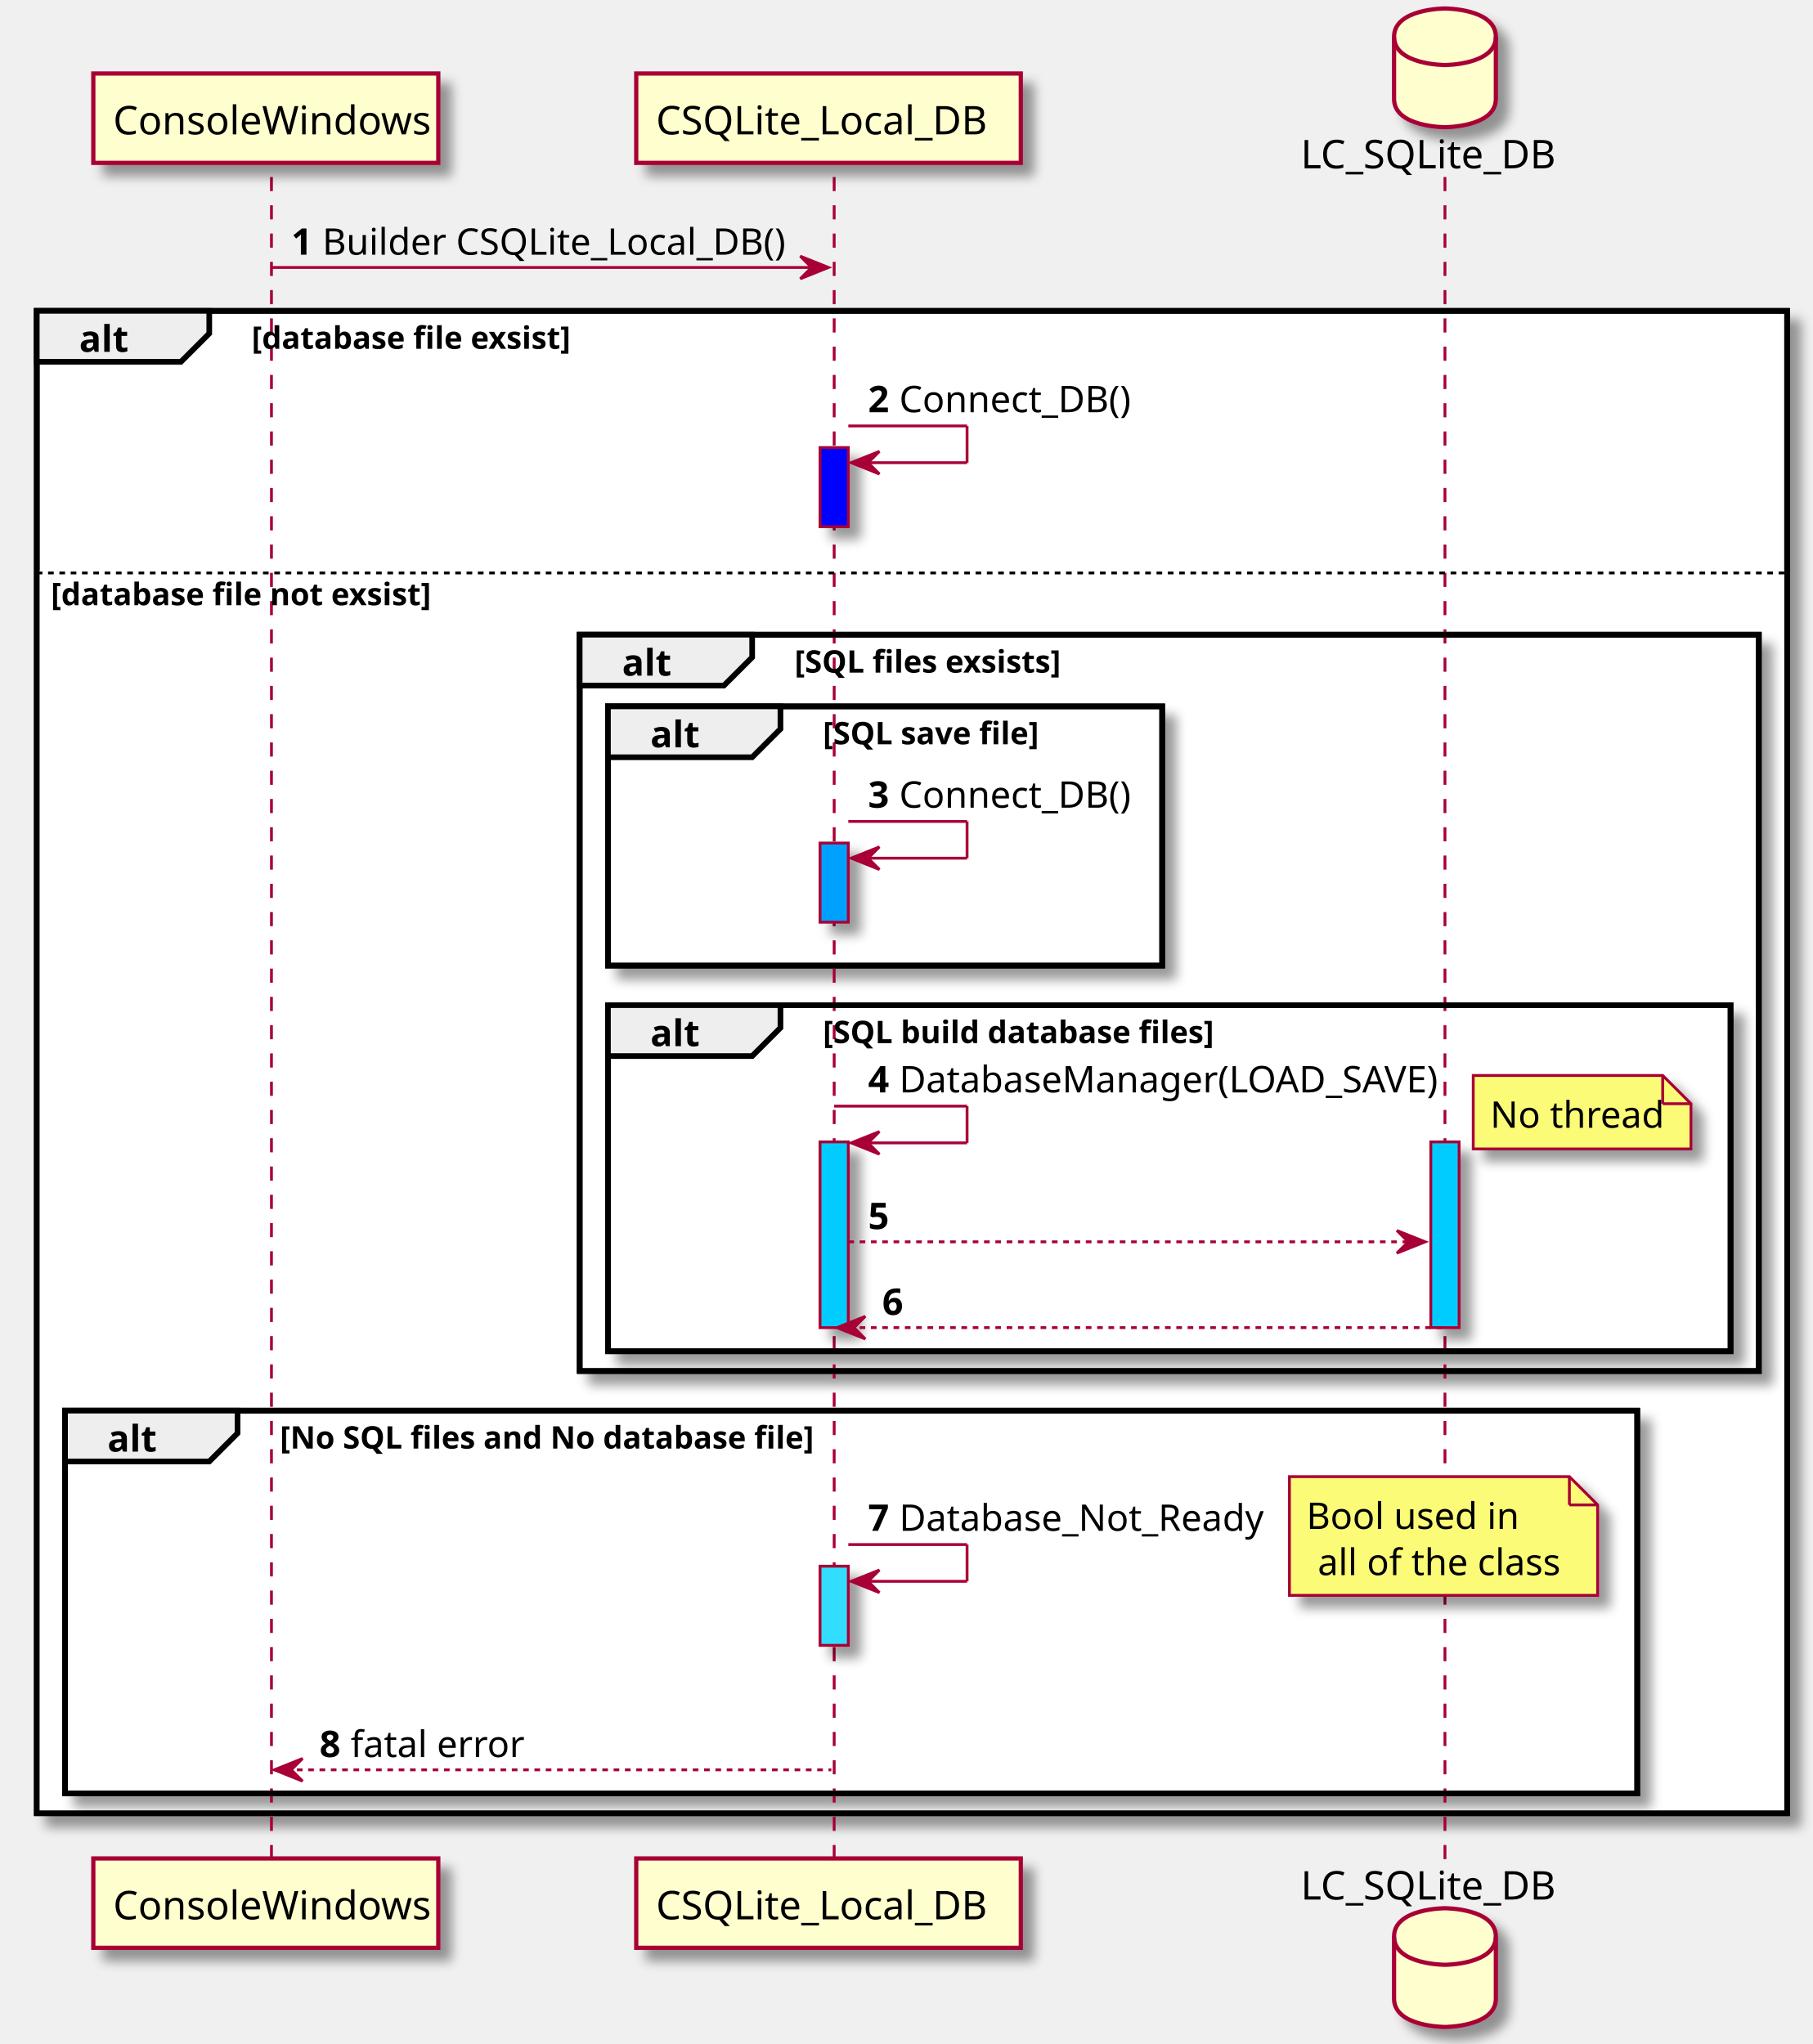
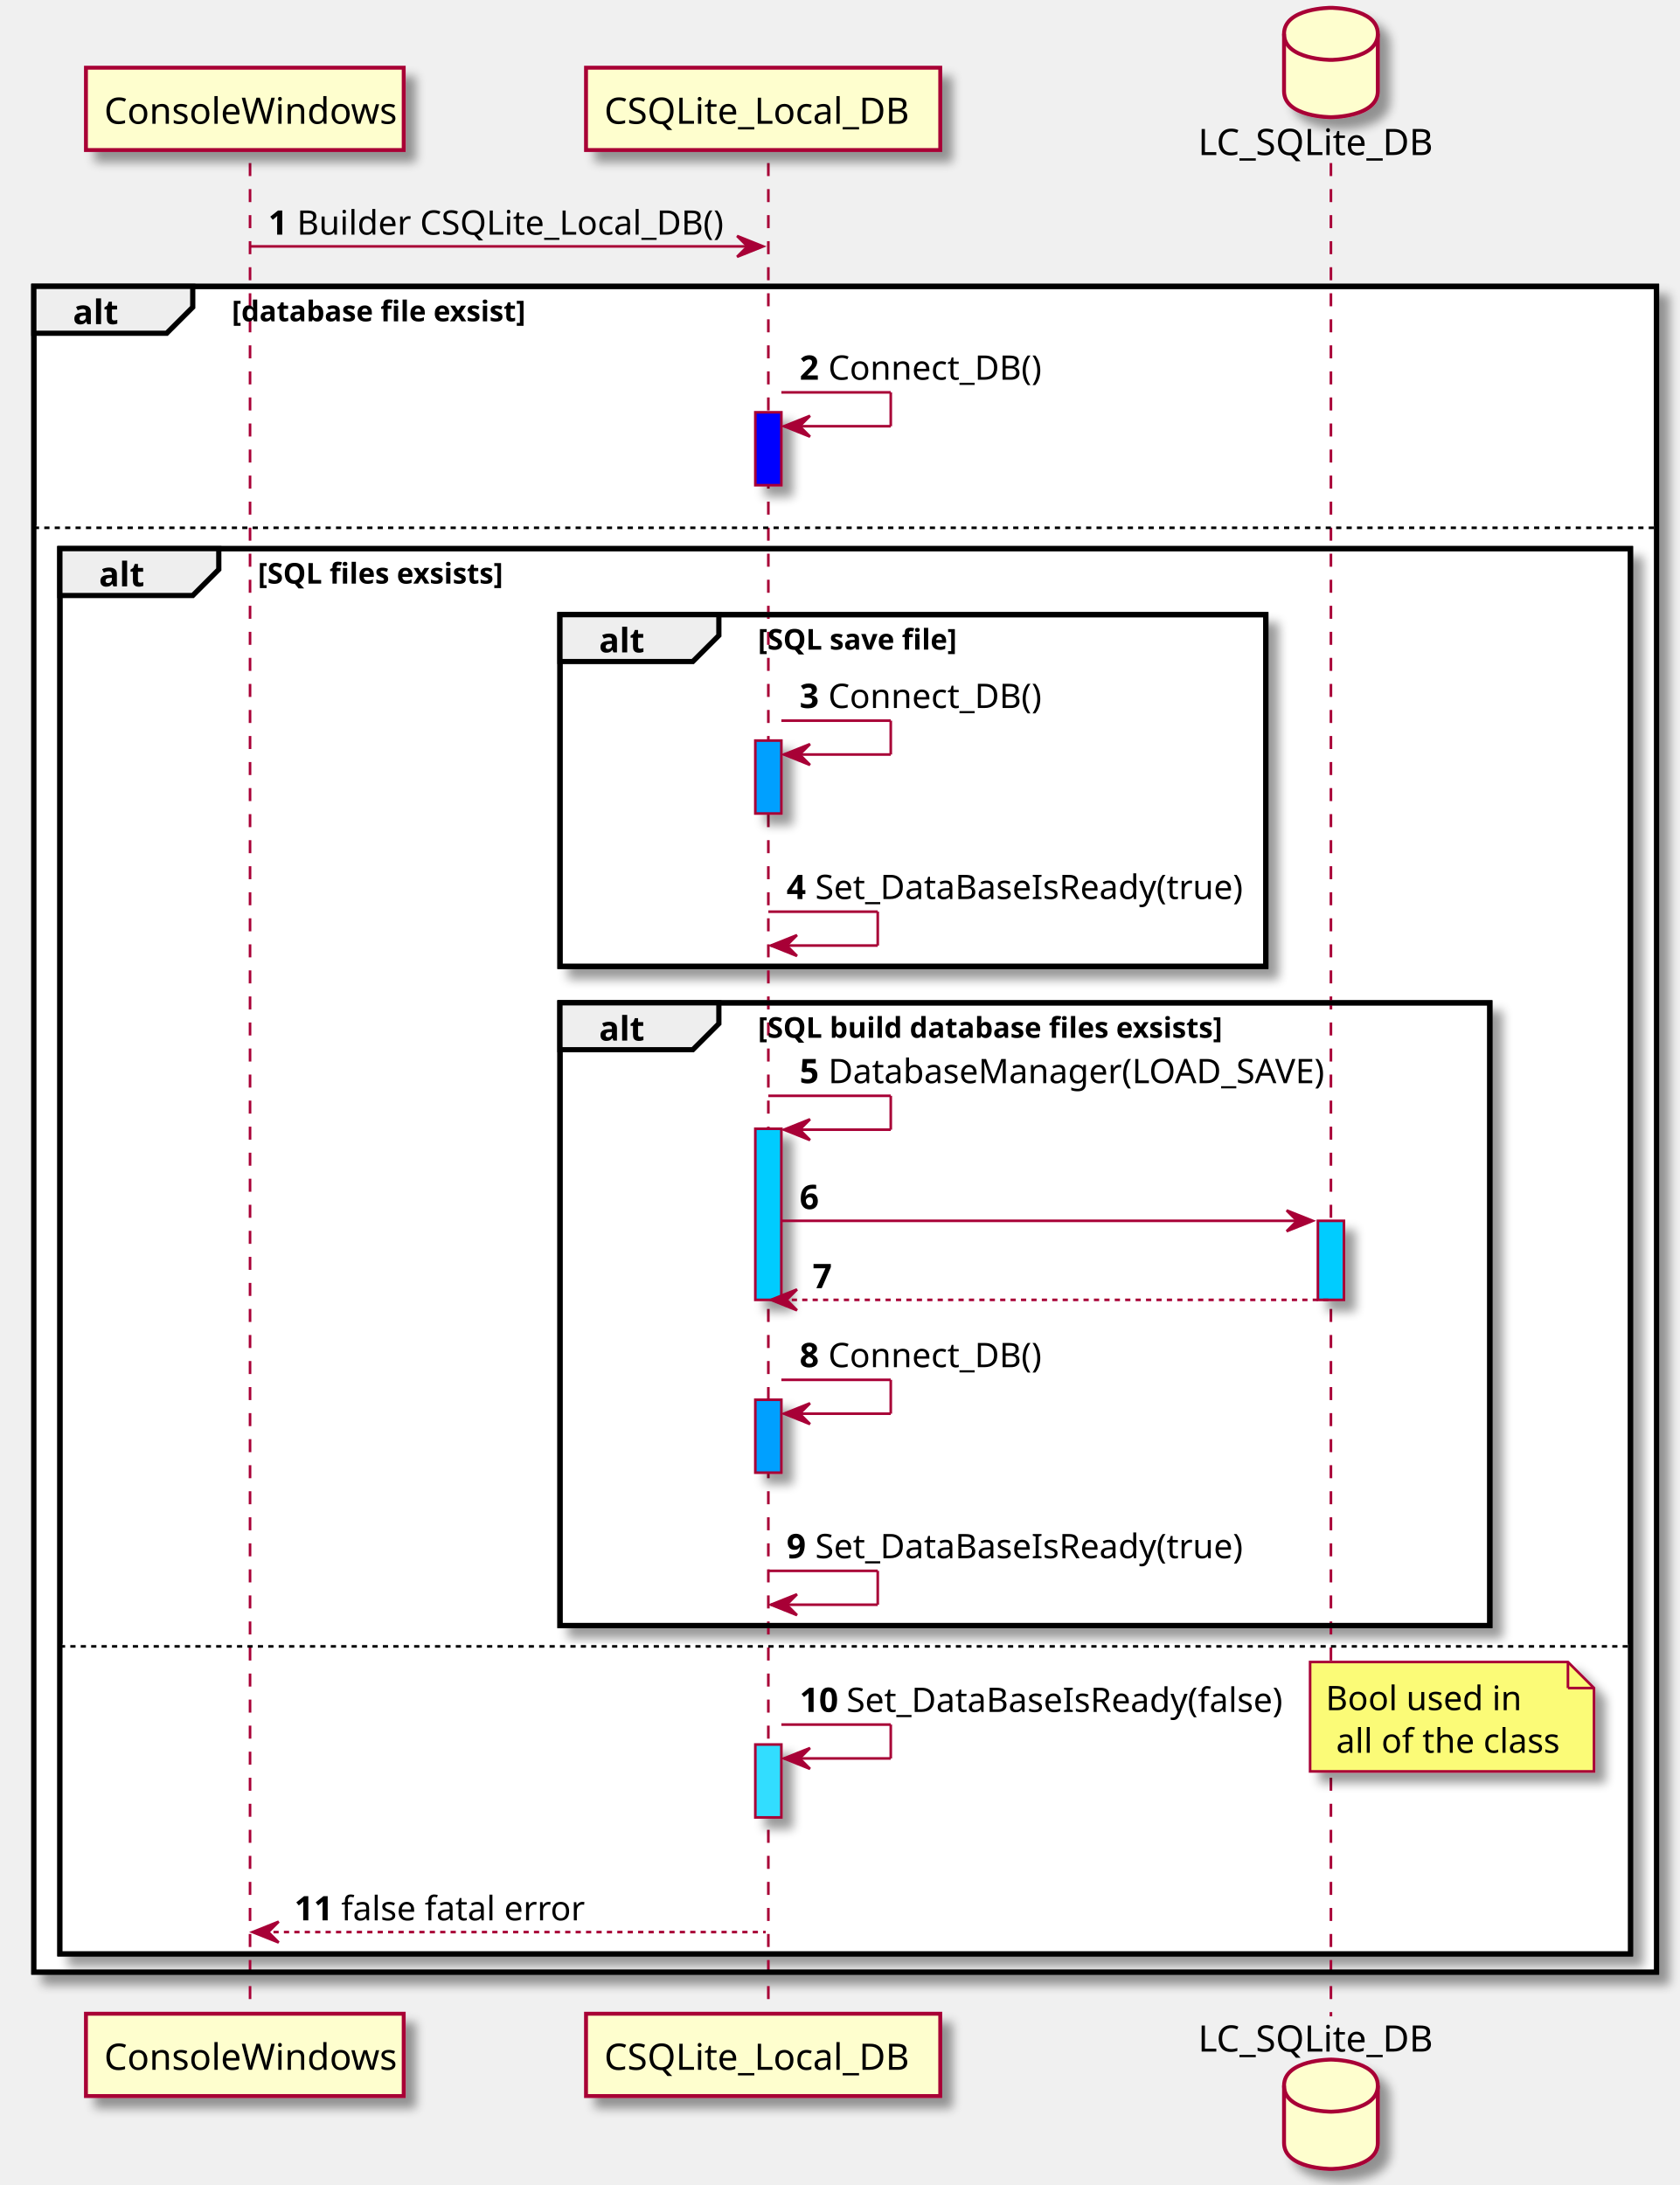
- <svg xmlns="http://www.w3.org/2000/svg" height="723px" style="width:641px;height:723px;" version="1.1" viewBox="0 0 641 723" width="641px">
+ <svg xmlns="http://www.w3.org/2000/svg" height="839px" style="width:645px;height:839px;" version="1.1" viewBox="0 0 645 839" width="645px">
  <defs>
    <filter height="300%" id="f1" width="300%" x="-1" y="-1">
      <feGaussianBlur result="blurOut" stdDeviation="2.0" />
      <feColorMatrix in="blurOut" result="blurOut2" type="matrix" values="0 0 0 0 0 0 0 0 0 0 0 0 0 0 0 0 0 0 .4 0" />
      <feOffset dx="4.0" dy="4.0" in="blurOut2" result="blurOut3" />
      <feBlend in="SourceGraphic" in2="blurOut3" mode="normal" />
    </filter>
  </defs>
  <g>
    <rect fill="#0000FF" filter="url(#f1)" height="28" style="stroke: #A80036; stroke-width: 1.0;" width="10" x="290" y="158.312" />
-     <rect fill="#00A0FF" filter="url(#f1)" height="28" style="stroke: #A80036; stroke-width: 1.0;" width="10" x="290" y="298.203" />
-     <rect fill="#00CCFF" filter="url(#f1)" height="65.703" style="stroke: #A80036; stroke-width: 1.0;" width="10" x="290" y="403.906" />
-     <rect fill="#30DDFF" filter="url(#f1)" height="28" style="stroke: #A80036; stroke-width: 1.0;" width="10" x="290" y="553.988" />
-     <rect fill="#00CCFF" filter="url(#f1)" height="65.703" style="stroke: #A80036; stroke-width: 1.0;" width="10" x="506" y="403.906" />
-     <rect fill="#FFFFFF" filter="url(#f1)" height="531.406" style="stroke: #000000; stroke-width: 2.0;" width="619" x="13" y="109.961" />
-     <rect fill="#FFFFFF" height="439.703" style="stroke: none; stroke-width: 1.0;" width="619" x="13" y="201.664" />
-     <rect fill="#FFFFFF" filter="url(#f1)" height="260.461" style="stroke: #000000; stroke-width: 2.0;" width="417" x="205" y="224.5" />
-     <rect fill="#FFFFFF" filter="url(#f1)" height="91.703" style="stroke: #000000; stroke-width: 2.0;" width="196" x="215" y="249.852" />
-     <rect fill="#FFFFFF" filter="url(#f1)" height="122.406" style="stroke: #000000; stroke-width: 2.0;" width="397" x="215" y="355.555" />
-     <rect fill="#FFFFFF" filter="url(#f1)" height="135.406" style="stroke: #000000; stroke-width: 2.0;" width="556" x="23" y="498.961" />
-     <line style="stroke: #A80036; stroke-width: 1.0; stroke-dasharray: 5.0,5.0;" x1="96" x2="96" y1="62.609" y2="658.367" />
-     <line style="stroke: #A80036; stroke-width: 1.0; stroke-dasharray: 5.0,5.0;" x1="295" x2="295" y1="62.609" y2="658.367" />
-     <line style="stroke: #A80036; stroke-width: 1.0; stroke-dasharray: 5.0,5.0;" x1="511" x2="511" y1="62.609" y2="658.367" />
+     <rect fill="#00A0FF" filter="url(#f1)" height="28" style="stroke: #A80036; stroke-width: 1.0;" width="10" x="290" y="284.367" />
+     <rect fill="#00CCFF" filter="url(#f1)" height="65.703" style="stroke: #A80036; stroke-width: 1.0;" width="10" x="290" y="433.422" />
+     <rect fill="#00A0FF" filter="url(#f1)" height="28" style="stroke: #A80036; stroke-width: 1.0;" width="10" x="290" y="537.477" />
+     <rect fill="#30DDFF" filter="url(#f1)" height="28" style="stroke: #A80036; stroke-width: 1.0;" width="10" x="290" y="669.856" />
+     <rect fill="#00CCFF" filter="url(#f1)" height="30.352" style="stroke: #A80036; stroke-width: 1.0;" width="10" x="506" y="468.773" />
+     <rect fill="#FFFFFF" filter="url(#f1)" height="647.273" style="stroke: #000000; stroke-width: 2.0;" width="623" x="13" y="109.961" />
+     <rect fill="#FFFFFF" height="555.57" style="stroke: none; stroke-width: 1.0;" width="623" x="13" y="201.664" />
+     <rect fill="#FFFFFF" filter="url(#f1)" height="539.57" style="stroke: #000000; stroke-width: 2.0;" width="603" x="23" y="210.664" />
+     <rect fill="#FFFFFF" filter="url(#f1)" height="135.055" style="stroke: #000000; stroke-width: 2.0;" width="271" x="215" y="236.016" />
+     <rect fill="#FFFFFF" filter="url(#f1)" height="239.109" style="stroke: #000000; stroke-width: 2.0;" width="357" x="215" y="385.07" />
+     <rect fill="#FFFFFF" height="119.055" style="stroke: none; stroke-width: 1.0;" width="603" x="23" y="631.18" />
+     <line style="stroke: #A80036; stroke-width: 1.0; stroke-dasharray: 5.0,5.0;" x1="96" x2="96" y1="62.609" y2="774.234" />
+     <line style="stroke: #A80036; stroke-width: 1.0; stroke-dasharray: 5.0,5.0;" x1="295" x2="295" y1="62.609" y2="774.234" />
+     <line style="stroke: #A80036; stroke-width: 1.0; stroke-dasharray: 5.0,5.0;" x1="511" x2="511" y1="62.609" y2="774.234" />
    <rect fill="#FEFECE" filter="url(#f1)" height="31.609" style="stroke: #A80036; stroke-width: 1.5;" width="122" x="33" y="26" />
    <text fill="#000000" font-family="sans-serif" font-size="14" lengthAdjust="spacingAndGlyphs" textLength="108" x="40" y="47.533">ConsoleWindows</text>
-     <rect fill="#FEFECE" filter="url(#f1)" height="31.609" style="stroke: #A80036; stroke-width: 1.5;" width="122" x="33" y="657.367" />
-     <text fill="#000000" font-family="sans-serif" font-size="14" lengthAdjust="spacingAndGlyphs" textLength="108" x="40" y="678.9">ConsoleWindows</text>
+     <rect fill="#FEFECE" filter="url(#f1)" height="31.609" style="stroke: #A80036; stroke-width: 1.5;" width="122" x="33" y="773.234" />
+     <text fill="#000000" font-family="sans-serif" font-size="14" lengthAdjust="spacingAndGlyphs" textLength="108" x="40" y="794.768">ConsoleWindows</text>
    <rect fill="#FEFECE" filter="url(#f1)" height="31.609" style="stroke: #A80036; stroke-width: 1.5;" width="136" x="225" y="26" />
    <text fill="#000000" font-family="sans-serif" font-size="14" lengthAdjust="spacingAndGlyphs" textLength="122" x="232" y="47.533">CSQLite_Local_DB</text>
-     <rect fill="#FEFECE" filter="url(#f1)" height="31.609" style="stroke: #A80036; stroke-width: 1.5;" width="136" x="225" y="657.367" />
-     <text fill="#000000" font-family="sans-serif" font-size="14" lengthAdjust="spacingAndGlyphs" textLength="122" x="232" y="678.9">CSQLite_Local_DB</text>
+     <rect fill="#FEFECE" filter="url(#f1)" height="31.609" style="stroke: #A80036; stroke-width: 1.5;" width="136" x="225" y="773.234" />
+     <text fill="#000000" font-family="sans-serif" font-size="14" lengthAdjust="spacingAndGlyphs" textLength="122" x="232" y="794.768">CSQLite_Local_DB</text>
    <text fill="#000000" font-family="sans-serif" font-size="14" lengthAdjust="spacingAndGlyphs" textLength="96" x="460" y="59.533">LC_SQLite_DB</text>
    <path d="M493,13 C493,3 511,3 511,3 C511,3 529,3 529,13 L529,35 C529,45 511,45 511,45 C511,45 493,45 493,35 L493,13 " fill="#FEFECE" filter="url(#f1)" style="stroke: #A80036; stroke-width: 1.5;" />
    <path d="M493,13 C493,23 511,23 511,23 C511,23 529,23 529,13 " fill="none" style="stroke: #A80036; stroke-width: 1.5;" />
-     <text fill="#000000" font-family="sans-serif" font-size="14" lengthAdjust="spacingAndGlyphs" textLength="96" x="460" y="671.9">LC_SQLite_DB</text>
-     <path d="M493,684.977 C493,674.977 511,674.977 511,674.977 C511,674.977 529,674.977 529,684.977 L529,706.977 C529,716.977 511,716.977 511,716.977 C511,716.977 493,716.977 493,706.977 L493,684.977 " fill="#FEFECE" filter="url(#f1)" style="stroke: #A80036; stroke-width: 1.5;" />
-     <path d="M493,684.977 C493,694.977 511,694.977 511,694.977 C511,694.977 529,694.977 529,684.977 " fill="none" style="stroke: #A80036; stroke-width: 1.5;" />
+     <text fill="#000000" font-family="sans-serif" font-size="14" lengthAdjust="spacingAndGlyphs" textLength="96" x="460" y="787.768">LC_SQLite_DB</text>
+     <path d="M493,800.844 C493,790.844 511,790.844 511,790.844 C511,790.844 529,790.844 529,800.844 L529,822.844 C529,832.844 511,832.844 511,832.844 C511,832.844 493,832.844 493,822.844 L493,800.844 " fill="#FEFECE" filter="url(#f1)" style="stroke: #A80036; stroke-width: 1.5;" />
+     <path d="M493,800.844 C493,810.844 511,810.844 511,810.844 C511,810.844 529,810.844 529,800.844 " fill="none" style="stroke: #A80036; stroke-width: 1.5;" />
    <rect fill="#0000FF" filter="url(#f1)" height="28" style="stroke: #A80036; stroke-width: 1.0;" width="10" x="290" y="158.312" />
-     <rect fill="#00A0FF" filter="url(#f1)" height="28" style="stroke: #A80036; stroke-width: 1.0;" width="10" x="290" y="298.203" />
-     <rect fill="#00CCFF" filter="url(#f1)" height="65.703" style="stroke: #A80036; stroke-width: 1.0;" width="10" x="290" y="403.906" />
-     <rect fill="#30DDFF" filter="url(#f1)" height="28" style="stroke: #A80036; stroke-width: 1.0;" width="10" x="290" y="553.988" />
-     <rect fill="#00CCFF" filter="url(#f1)" height="65.703" style="stroke: #A80036; stroke-width: 1.0;" width="10" x="506" y="403.906" />
+     <rect fill="#00A0FF" filter="url(#f1)" height="28" style="stroke: #A80036; stroke-width: 1.0;" width="10" x="290" y="284.367" />
+     <rect fill="#00CCFF" filter="url(#f1)" height="65.703" style="stroke: #A80036; stroke-width: 1.0;" width="10" x="290" y="433.422" />
+     <rect fill="#00A0FF" filter="url(#f1)" height="28" style="stroke: #A80036; stroke-width: 1.0;" width="10" x="290" y="537.477" />
+     <rect fill="#30DDFF" filter="url(#f1)" height="28" style="stroke: #A80036; stroke-width: 1.0;" width="10" x="290" y="669.856" />
+     <rect fill="#00CCFF" filter="url(#f1)" height="30.352" style="stroke: #A80036; stroke-width: 1.0;" width="10" x="506" y="468.773" />
    <polygon fill="#A80036" points="283,90.609,293,94.609,283,98.609,287,94.609" style="stroke: #A80036; stroke-width: 1.0;" />
    <line style="stroke: #A80036; stroke-width: 1.0;" x1="96" x2="289" y1="94.609" y2="94.609" />
    <text fill="#000000" font-family="sans-serif" font-size="13" font-weight="bold" lengthAdjust="spacingAndGlyphs" textLength="7" x="103" y="90.105">1</text>
    <text fill="#000000" font-family="sans-serif" font-size="13" lengthAdjust="spacingAndGlyphs" textLength="164" x="114" y="90.105">Builder CSQLite_Local_DB()</text>
-     <rect fill="none" height="531.406" style="stroke: #000000; stroke-width: 2.0;" width="619" x="13" y="109.961" />
+     <rect fill="none" height="647.273" style="stroke: #000000; stroke-width: 2.0;" width="623" x="13" y="109.961" />
    <polygon fill="#EEEEEE" points="13,109.961,74,109.961,74,117.961,64,127.961,13,127.961,13,109.961" style="stroke: #000000; stroke-width: 2.0;" />
    <text fill="#000000" font-family="sans-serif" font-size="13" font-weight="bold" lengthAdjust="spacingAndGlyphs" textLength="16" x="28" y="124.456">alt</text>
    <text fill="#000000" font-family="sans-serif" font-size="11" font-weight="bold" lengthAdjust="spacingAndGlyphs" textLength="115" x="89" y="123.38">[database file exsist]</text>
    <line style="stroke: #A80036; stroke-width: 1.0;" x1="300" x2="342" y1="150.664" y2="150.664" />
    <line style="stroke: #A80036; stroke-width: 1.0;" x1="342" x2="342" y1="150.664" y2="163.664" />
    <line style="stroke: #A80036; stroke-width: 1.0;" x1="301" x2="342" y1="163.664" y2="163.664" />
    <polygon fill="#A80036" points="311,159.664,301,163.664,311,167.664,307,163.664" style="stroke: #A80036; stroke-width: 1.0;" />
    <text fill="#000000" font-family="sans-serif" font-size="13" font-weight="bold" lengthAdjust="spacingAndGlyphs" textLength="7" x="307" y="145.808">2</text>
    <text fill="#000000" font-family="sans-serif" font-size="13" lengthAdjust="spacingAndGlyphs" textLength="81" x="318" y="145.808">Connect_DB()</text>
-     <line style="stroke: #000000; stroke-width: 1.0; stroke-dasharray: 2.0,2.0;" x1="13" x2="632" y1="202.664" y2="202.664" />
-     <text fill="#000000" font-family="sans-serif" font-size="11" font-weight="bold" lengthAdjust="spacingAndGlyphs" textLength="136" x="18" y="214.083">[database file not exsist]</text>
-     <rect fill="none" height="260.461" style="stroke: #000000; stroke-width: 2.0;" width="417" x="205" y="224.5" />
-     <polygon fill="#EEEEEE" points="205,224.5,266,224.5,266,232.5,256,242.5,205,242.5,205,224.5" style="stroke: #000000; stroke-width: 2.0;" />
-     <text fill="#000000" font-family="sans-serif" font-size="13" font-weight="bold" lengthAdjust="spacingAndGlyphs" textLength="16" x="220" y="238.995">alt</text>
-     <text fill="#000000" font-family="sans-serif" font-size="11" font-weight="bold" lengthAdjust="spacingAndGlyphs" textLength="101" x="281" y="237.919">[SQL files exsists]</text>
-     <rect fill="none" height="91.703" style="stroke: #000000; stroke-width: 2.0;" width="196" x="215" y="249.852" />
-     <polygon fill="#EEEEEE" points="215,249.852,276,249.852,276,257.852,266,267.852,215,267.852,215,249.852" style="stroke: #000000; stroke-width: 2.0;" />
-     <text fill="#000000" font-family="sans-serif" font-size="13" font-weight="bold" lengthAdjust="spacingAndGlyphs" textLength="16" x="230" y="264.347">alt</text>
-     <text fill="#000000" font-family="sans-serif" font-size="11" font-weight="bold" lengthAdjust="spacingAndGlyphs" textLength="79" x="291" y="263.271">[SQL save file]</text>
-     <line style="stroke: #A80036; stroke-width: 1.0;" x1="300" x2="342" y1="290.555" y2="290.555" />
-     <line style="stroke: #A80036; stroke-width: 1.0;" x1="342" x2="342" y1="290.555" y2="303.555" />
-     <line style="stroke: #A80036; stroke-width: 1.0;" x1="301" x2="342" y1="303.555" y2="303.555" />
-     <polygon fill="#A80036" points="311,299.555,301,303.555,311,307.555,307,303.555" style="stroke: #A80036; stroke-width: 1.0;" />
-     <text fill="#000000" font-family="sans-serif" font-size="13" font-weight="bold" lengthAdjust="spacingAndGlyphs" textLength="7" x="307" y="285.698">3</text>
-     <text fill="#000000" font-family="sans-serif" font-size="13" lengthAdjust="spacingAndGlyphs" textLength="81" x="318" y="285.698">Connect_DB()</text>
-     <rect fill="none" height="122.406" style="stroke: #000000; stroke-width: 2.0;" width="397" x="215" y="355.555" />
-     <polygon fill="#EEEEEE" points="215,355.555,276,355.555,276,363.555,266,373.555,215,373.555,215,355.555" style="stroke: #000000; stroke-width: 2.0;" />
-     <text fill="#000000" font-family="sans-serif" font-size="13" font-weight="bold" lengthAdjust="spacingAndGlyphs" textLength="16" x="230" y="370.05">alt</text>
-     <text fill="#000000" font-family="sans-serif" font-size="11" font-weight="bold" lengthAdjust="spacingAndGlyphs" textLength="140" x="291" y="368.974">[SQL build database files]</text>
-     <line style="stroke: #A80036; stroke-width: 1.0;" x1="295" x2="342" y1="391.258" y2="391.258" />
-     <line style="stroke: #A80036; stroke-width: 1.0;" x1="342" x2="342" y1="391.258" y2="404.258" />
-     <line style="stroke: #A80036; stroke-width: 1.0;" x1="301" x2="342" y1="404.258" y2="404.258" />
-     <polygon fill="#A80036" points="311,400.258,301,404.258,311,408.258,307,404.258" style="stroke: #A80036; stroke-width: 1.0;" />
-     <text fill="#000000" font-family="sans-serif" font-size="13" font-weight="bold" lengthAdjust="spacingAndGlyphs" textLength="7" x="307" y="386.401">4</text>
-     <text fill="#000000" font-family="sans-serif" font-size="13" lengthAdjust="spacingAndGlyphs" textLength="191" x="318" y="386.401">DatabaseManager(LOAD_SAVE)</text>
-     <polygon fill="#FBFB77" filter="url(#f1)" points="521,380.406,521,406.406,598,406.406,598,390.406,588,380.406,521,380.406" style="stroke: #A80036; stroke-width: 1.0;" />
-     <line style="stroke: #A80036; stroke-width: 1.0;" x1="588" x2="588" y1="380.406" y2="390.406" />
-     <line style="stroke: #A80036; stroke-width: 1.0;" x1="598" x2="588" y1="390.406" y2="390.406" />
-     <text fill="#000000" font-family="sans-serif" font-size="13" lengthAdjust="spacingAndGlyphs" textLength="56" x="527" y="398.901">No thread</text>
-     <polygon fill="#A80036" points="494,435.258,504,439.258,494,443.258,498,439.258" style="stroke: #A80036; stroke-width: 1.0;" />
-     <line style="stroke: #A80036; stroke-width: 1.0; stroke-dasharray: 2.0,2.0;" x1="300" x2="500" y1="439.258" y2="439.258" />
-     <text fill="#000000" font-family="sans-serif" font-size="13" font-weight="bold" lengthAdjust="spacingAndGlyphs" textLength="7" x="307" y="434.753">5</text>
-     <text fill="#000000" font-family="sans-serif" font-size="13" lengthAdjust="spacingAndGlyphs" textLength="0" x="322" y="434.753" />
-     <polygon fill="#A80036" points="306,465.609,296,469.609,306,473.609,302,469.609" style="stroke: #A80036; stroke-width: 1.0;" />
-     <line style="stroke: #A80036; stroke-width: 1.0; stroke-dasharray: 2.0,2.0;" x1="300" x2="510" y1="469.609" y2="469.609" />
-     <text fill="#000000" font-family="sans-serif" font-size="13" font-weight="bold" lengthAdjust="spacingAndGlyphs" textLength="7" x="312" y="465.104">6</text>
-     <text fill="#000000" font-family="sans-serif" font-size="13" lengthAdjust="spacingAndGlyphs" textLength="0" x="327" y="465.104" />
-     <rect fill="none" height="135.406" style="stroke: #000000; stroke-width: 2.0;" width="556" x="23" y="498.961" />
-     <polygon fill="#EEEEEE" points="23,498.961,84,498.961,84,506.961,74,516.961,23,516.961,23,498.961" style="stroke: #000000; stroke-width: 2.0;" />
-     <text fill="#000000" font-family="sans-serif" font-size="13" font-weight="bold" lengthAdjust="spacingAndGlyphs" textLength="16" x="38" y="513.456">alt</text>
-     <text fill="#000000" font-family="sans-serif" font-size="11" font-weight="bold" lengthAdjust="spacingAndGlyphs" textLength="187" x="99" y="512.38">[No SQL files and No database file]</text>
-     <line style="stroke: #A80036; stroke-width: 1.0;" x1="300" x2="342" y1="546.34" y2="546.34" />
-     <line style="stroke: #A80036; stroke-width: 1.0;" x1="342" x2="342" y1="546.34" y2="559.34" />
-     <line style="stroke: #A80036; stroke-width: 1.0;" x1="301" x2="342" y1="559.34" y2="559.34" />
-     <polygon fill="#A80036" points="311,555.34,301,559.34,311,563.34,307,559.34" style="stroke: #A80036; stroke-width: 1.0;" />
-     <text fill="#000000" font-family="sans-serif" font-size="13" font-weight="bold" lengthAdjust="spacingAndGlyphs" textLength="7" x="307" y="541.483">7</text>
-     <text fill="#000000" font-family="sans-serif" font-size="13" lengthAdjust="spacingAndGlyphs" textLength="126" x="318" y="541.483">Database_Not_Ready</text>
-     <polygon fill="#FBFB77" filter="url(#f1)" points="456,522.312,456,564.312,565,564.312,565,532.312,555,522.312,456,522.312" style="stroke: #A80036; stroke-width: 1.0;" />
-     <line style="stroke: #A80036; stroke-width: 1.0;" x1="555" x2="555" y1="522.312" y2="532.312" />
-     <line style="stroke: #A80036; stroke-width: 1.0;" x1="565" x2="555" y1="532.312" y2="532.312" />
-     <text fill="#000000" font-family="sans-serif" font-size="13" lengthAdjust="spacingAndGlyphs" textLength="72" x="462" y="540.808">Bool used in</text>
-     <text fill="#000000" font-family="sans-serif" font-size="13" lengthAdjust="spacingAndGlyphs" textLength="84" x="466" y="557.159">all of the class</text>
-     <polygon fill="#A80036" points="107,622.016,97,626.016,107,630.016,103,626.016" style="stroke: #A80036; stroke-width: 1.0;" />
-     <line style="stroke: #A80036; stroke-width: 1.0; stroke-dasharray: 2.0,2.0;" x1="101" x2="294" y1="626.016" y2="626.016" />
-     <text fill="#000000" font-family="sans-serif" font-size="13" font-weight="bold" lengthAdjust="spacingAndGlyphs" textLength="7" x="113" y="621.511">8</text>
-     <text fill="#000000" font-family="sans-serif" font-size="13" lengthAdjust="spacingAndGlyphs" textLength="54" x="124" y="621.511">fatal error</text>
+     <line style="stroke: #000000; stroke-width: 1.0; stroke-dasharray: 2.0,2.0;" x1="13" x2="636" y1="202.664" y2="202.664" />
+     <rect fill="none" height="539.57" style="stroke: #000000; stroke-width: 2.0;" width="603" x="23" y="210.664" />
+     <polygon fill="#EEEEEE" points="23,210.664,84,210.664,84,218.664,74,228.664,23,228.664,23,210.664" style="stroke: #000000; stroke-width: 2.0;" />
+     <text fill="#000000" font-family="sans-serif" font-size="13" font-weight="bold" lengthAdjust="spacingAndGlyphs" textLength="16" x="38" y="225.159">alt</text>
+     <text fill="#000000" font-family="sans-serif" font-size="11" font-weight="bold" lengthAdjust="spacingAndGlyphs" textLength="101" x="99" y="224.083">[SQL files exsists]</text>
+     <rect fill="none" height="135.055" style="stroke: #000000; stroke-width: 2.0;" width="271" x="215" y="236.016" />
+     <polygon fill="#EEEEEE" points="215,236.016,276,236.016,276,244.016,266,254.016,215,254.016,215,236.016" style="stroke: #000000; stroke-width: 2.0;" />
+     <text fill="#000000" font-family="sans-serif" font-size="13" font-weight="bold" lengthAdjust="spacingAndGlyphs" textLength="16" x="230" y="250.511">alt</text>
+     <text fill="#000000" font-family="sans-serif" font-size="11" font-weight="bold" lengthAdjust="spacingAndGlyphs" textLength="79" x="291" y="249.435">[SQL save file]</text>
+     <line style="stroke: #A80036; stroke-width: 1.0;" x1="300" x2="342" y1="276.719" y2="276.719" />
+     <line style="stroke: #A80036; stroke-width: 1.0;" x1="342" x2="342" y1="276.719" y2="289.719" />
+     <line style="stroke: #A80036; stroke-width: 1.0;" x1="301" x2="342" y1="289.719" y2="289.719" />
+     <polygon fill="#A80036" points="311,285.719,301,289.719,311,293.719,307,289.719" style="stroke: #A80036; stroke-width: 1.0;" />
+     <text fill="#000000" font-family="sans-serif" font-size="13" font-weight="bold" lengthAdjust="spacingAndGlyphs" textLength="7" x="307" y="271.862">3</text>
+     <text fill="#000000" font-family="sans-serif" font-size="13" lengthAdjust="spacingAndGlyphs" textLength="81" x="318" y="271.862">Connect_DB()</text>
+     <line style="stroke: #A80036; stroke-width: 1.0;" x1="295" x2="337" y1="350.07" y2="350.07" />
+     <line style="stroke: #A80036; stroke-width: 1.0;" x1="337" x2="337" y1="350.07" y2="363.07" />
+     <line style="stroke: #A80036; stroke-width: 1.0;" x1="296" x2="337" y1="363.07" y2="363.07" />
+     <polygon fill="#A80036" points="306,359.07,296,363.07,306,367.07,302,363.07" style="stroke: #A80036; stroke-width: 1.0;" />
+     <text fill="#000000" font-family="sans-serif" font-size="13" font-weight="bold" lengthAdjust="spacingAndGlyphs" textLength="7" x="302" y="345.214">4</text>
+     <text fill="#000000" font-family="sans-serif" font-size="13" lengthAdjust="spacingAndGlyphs" textLength="161" x="313" y="345.214">Set_DataBaseIsReady(true)</text>
+     <rect fill="none" height="239.109" style="stroke: #000000; stroke-width: 2.0;" width="357" x="215" y="385.07" />
+     <polygon fill="#EEEEEE" points="215,385.07,276,385.07,276,393.07,266,403.07,215,403.07,215,385.07" style="stroke: #000000; stroke-width: 2.0;" />
+     <text fill="#000000" font-family="sans-serif" font-size="13" font-weight="bold" lengthAdjust="spacingAndGlyphs" textLength="16" x="230" y="399.565">alt</text>
+     <text fill="#000000" font-family="sans-serif" font-size="11" font-weight="bold" lengthAdjust="spacingAndGlyphs" textLength="184" x="291" y="398.489">[SQL build database files exsists]</text>
+     <line style="stroke: #A80036; stroke-width: 1.0;" x1="295" x2="342" y1="420.773" y2="420.773" />
+     <line style="stroke: #A80036; stroke-width: 1.0;" x1="342" x2="342" y1="420.773" y2="433.773" />
+     <line style="stroke: #A80036; stroke-width: 1.0;" x1="301" x2="342" y1="433.773" y2="433.773" />
+     <polygon fill="#A80036" points="311,429.773,301,433.773,311,437.773,307,433.773" style="stroke: #A80036; stroke-width: 1.0;" />
+     <text fill="#000000" font-family="sans-serif" font-size="13" font-weight="bold" lengthAdjust="spacingAndGlyphs" textLength="7" x="307" y="415.917">5</text>
+     <text fill="#000000" font-family="sans-serif" font-size="13" lengthAdjust="spacingAndGlyphs" textLength="191" x="318" y="415.917">DatabaseManager(LOAD_SAVE)</text>
+     <polygon fill="#A80036" points="494,464.773,504,468.773,494,472.773,498,468.773" style="stroke: #A80036; stroke-width: 1.0;" />
+     <line style="stroke: #A80036; stroke-width: 1.0;" x1="300" x2="500" y1="468.773" y2="468.773" />
+     <text fill="#000000" font-family="sans-serif" font-size="13" font-weight="bold" lengthAdjust="spacingAndGlyphs" textLength="7" x="307" y="464.269">6</text>
+     <text fill="#000000" font-family="sans-serif" font-size="13" lengthAdjust="spacingAndGlyphs" textLength="0" x="322" y="464.269" />
+     <polygon fill="#A80036" points="306,495.125,296,499.125,306,503.125,302,499.125" style="stroke: #A80036; stroke-width: 1.0;" />
+     <line style="stroke: #A80036; stroke-width: 1.0; stroke-dasharray: 2.0,2.0;" x1="300" x2="510" y1="499.125" y2="499.125" />
+     <text fill="#000000" font-family="sans-serif" font-size="13" font-weight="bold" lengthAdjust="spacingAndGlyphs" textLength="7" x="312" y="494.62">7</text>
+     <text fill="#000000" font-family="sans-serif" font-size="13" lengthAdjust="spacingAndGlyphs" textLength="0" x="327" y="494.62" />
+     <line style="stroke: #A80036; stroke-width: 1.0;" x1="300" x2="342" y1="529.828" y2="529.828" />
+     <line style="stroke: #A80036; stroke-width: 1.0;" x1="342" x2="342" y1="529.828" y2="542.828" />
+     <line style="stroke: #A80036; stroke-width: 1.0;" x1="301" x2="342" y1="542.828" y2="542.828" />
+     <polygon fill="#A80036" points="311,538.828,301,542.828,311,546.828,307,542.828" style="stroke: #A80036; stroke-width: 1.0;" />
+     <text fill="#000000" font-family="sans-serif" font-size="13" font-weight="bold" lengthAdjust="spacingAndGlyphs" textLength="7" x="307" y="524.972">8</text>
+     <text fill="#000000" font-family="sans-serif" font-size="13" lengthAdjust="spacingAndGlyphs" textLength="81" x="318" y="524.972">Connect_DB()</text>
+     <line style="stroke: #A80036; stroke-width: 1.0;" x1="295" x2="337" y1="603.18" y2="603.18" />
+     <line style="stroke: #A80036; stroke-width: 1.0;" x1="337" x2="337" y1="603.18" y2="616.18" />
+     <line style="stroke: #A80036; stroke-width: 1.0;" x1="296" x2="337" y1="616.18" y2="616.18" />
+     <polygon fill="#A80036" points="306,612.18,296,616.18,306,620.18,302,616.18" style="stroke: #A80036; stroke-width: 1.0;" />
+     <text fill="#000000" font-family="sans-serif" font-size="13" font-weight="bold" lengthAdjust="spacingAndGlyphs" textLength="7" x="302" y="598.323">9</text>
+     <text fill="#000000" font-family="sans-serif" font-size="13" lengthAdjust="spacingAndGlyphs" textLength="161" x="313" y="598.323">Set_DataBaseIsReady(true)</text>
+     <line style="stroke: #000000; stroke-width: 1.0; stroke-dasharray: 2.0,2.0;" x1="23" x2="626" y1="632.18" y2="632.18" />
+     <line style="stroke: #A80036; stroke-width: 1.0;" x1="300" x2="342" y1="662.207" y2="662.207" />
+     <line style="stroke: #A80036; stroke-width: 1.0;" x1="342" x2="342" y1="662.207" y2="675.207" />
+     <line style="stroke: #A80036; stroke-width: 1.0;" x1="301" x2="342" y1="675.207" y2="675.207" />
+     <polygon fill="#A80036" points="311,671.207,301,675.207,311,679.207,307,675.207" style="stroke: #A80036; stroke-width: 1.0;" />
+     <text fill="#000000" font-family="sans-serif" font-size="13" font-weight="bold" lengthAdjust="spacingAndGlyphs" textLength="14" x="307" y="657.351">10</text>
+     <text fill="#000000" font-family="sans-serif" font-size="13" lengthAdjust="spacingAndGlyphs" textLength="166" x="325" y="657.351">Set_DataBaseIsReady(false)</text>
+     <polygon fill="#FBFB77" filter="url(#f1)" points="503,638.18,503,680.18,612,680.18,612,648.18,602,638.18,503,638.18" style="stroke: #A80036; stroke-width: 1.0;" />
+     <line style="stroke: #A80036; stroke-width: 1.0;" x1="602" x2="602" y1="638.18" y2="648.18" />
+     <line style="stroke: #A80036; stroke-width: 1.0;" x1="612" x2="602" y1="648.18" y2="648.18" />
+     <text fill="#000000" font-family="sans-serif" font-size="13" lengthAdjust="spacingAndGlyphs" textLength="72" x="509" y="656.675">Bool used in</text>
+     <text fill="#000000" font-family="sans-serif" font-size="13" lengthAdjust="spacingAndGlyphs" textLength="84" x="513" y="673.026">all of the class</text>
+     <polygon fill="#A80036" points="107,737.883,97,741.883,107,745.883,103,741.883" style="stroke: #A80036; stroke-width: 1.0;" />
+     <line style="stroke: #A80036; stroke-width: 1.0; stroke-dasharray: 2.0,2.0;" x1="101" x2="294" y1="741.883" y2="741.883" />
+     <text fill="#000000" font-family="sans-serif" font-size="13" font-weight="bold" lengthAdjust="spacingAndGlyphs" textLength="14" x="113" y="737.378">11</text>
+     <text fill="#000000" font-family="sans-serif" font-size="13" lengthAdjust="spacingAndGlyphs" textLength="85" x="131" y="737.378">false fatal error</text>
  </g>
</svg>
